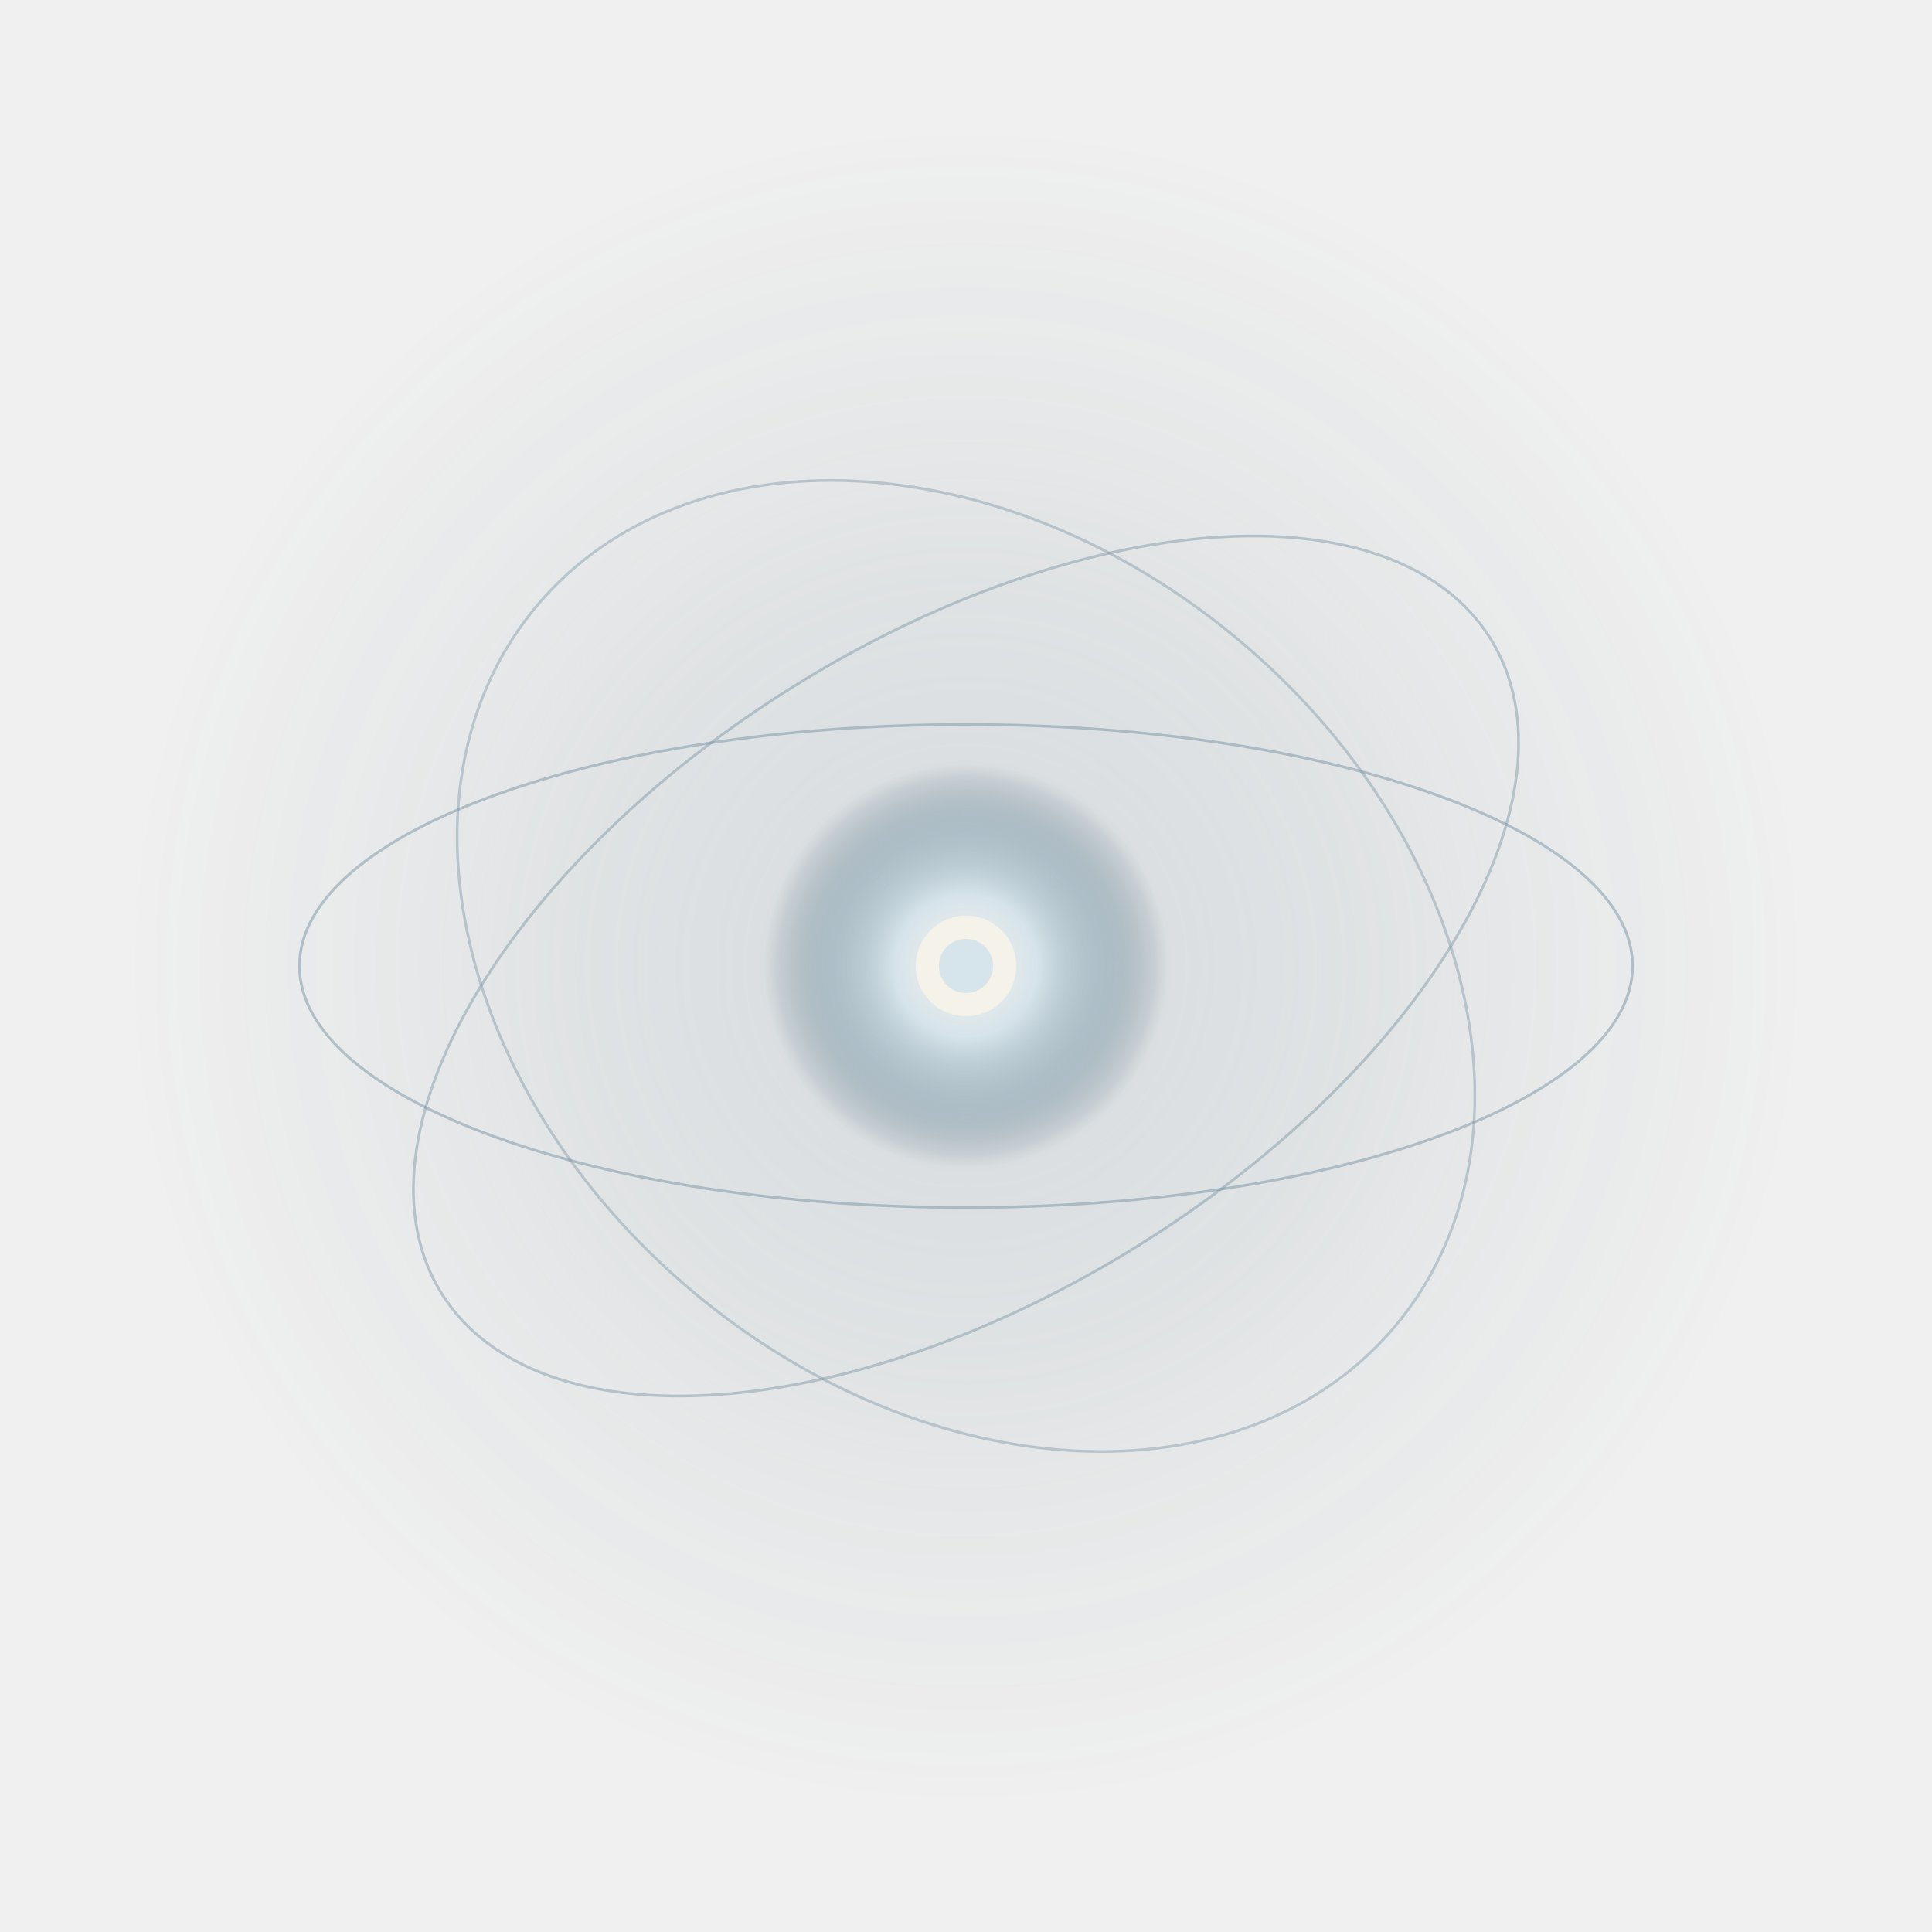
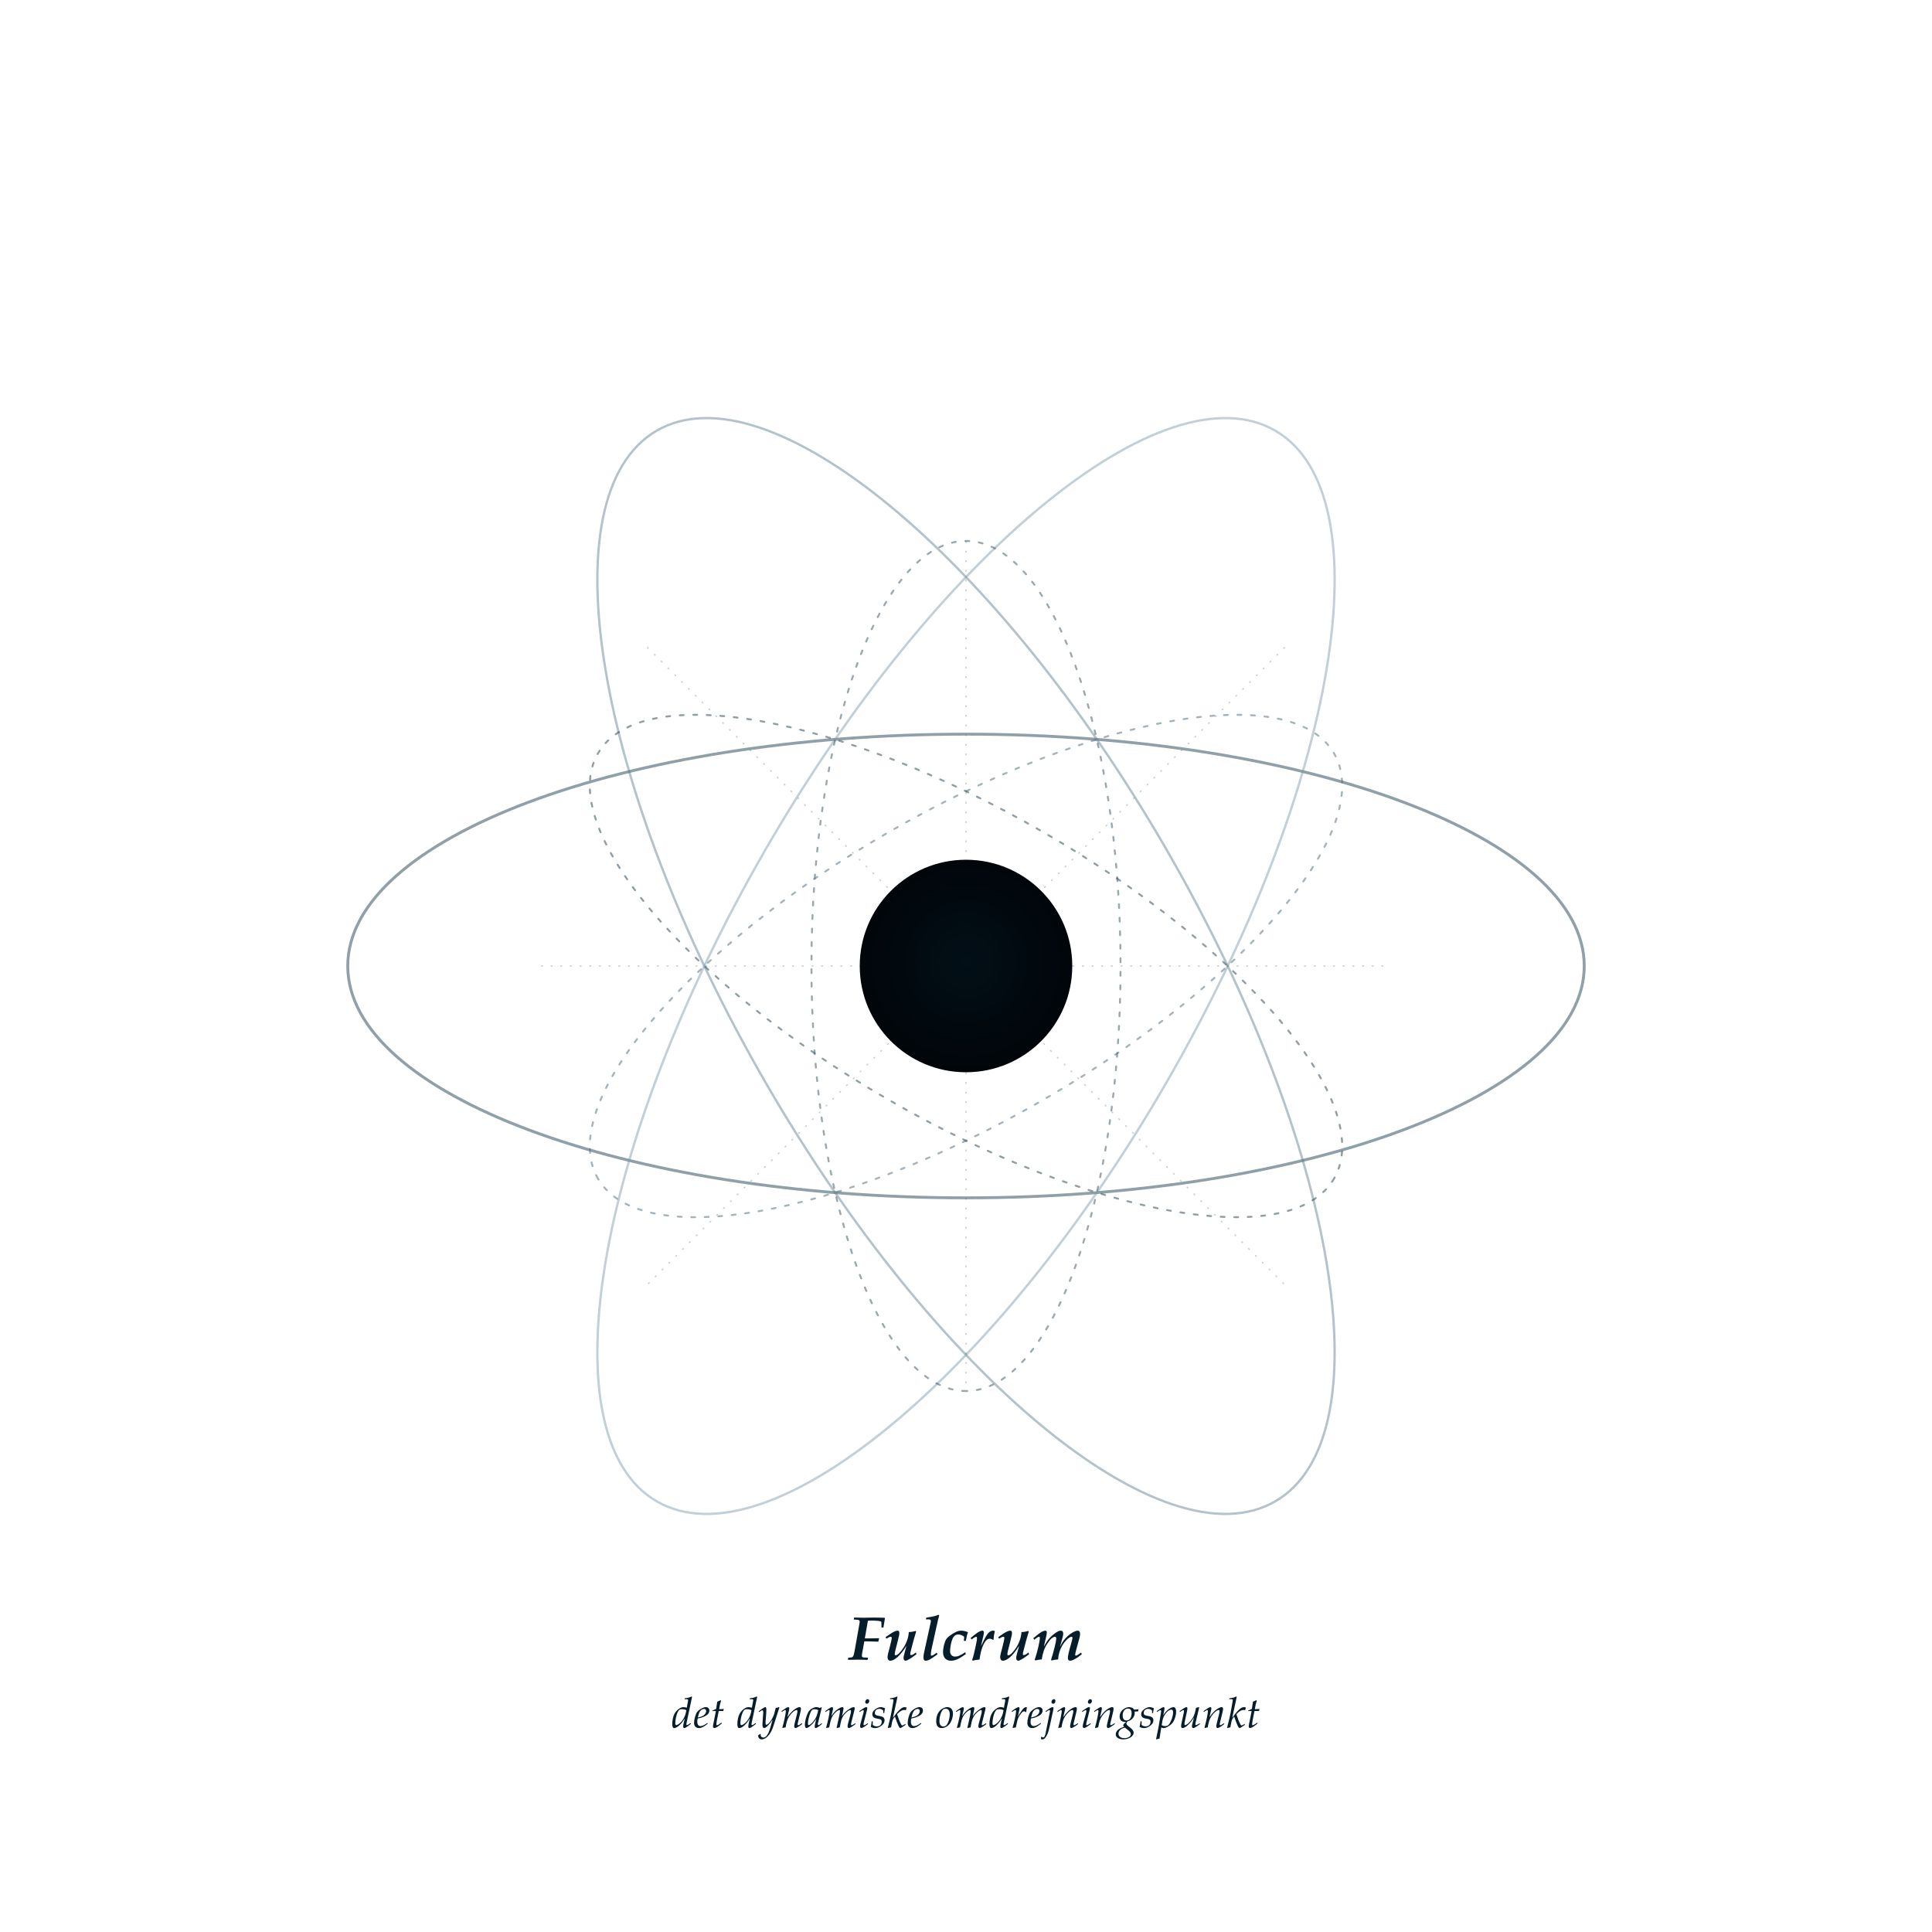
<svg xmlns="http://www.w3.org/2000/svg" viewBox="0 0 1000 1000" style="font-family: 'TeX Gyre Pagella', Palatino, serif;">
  <defs>
-     <radialGradient id="outer-field" cx="50%" cy="50%" r="50%">
-       <stop offset="0%" stop-color="#7794A4" stop-opacity="0.20" />
-       <stop offset="60%" stop-color="#345261" stop-opacity="0.06" />
-       <stop offset="100%" stop-color="#203C4A" stop-opacity="0" />
-     </radialGradient>
-     <radialGradient id="core-light" cx="50%" cy="50%" r="50%">
-       <stop offset="0%" stop-color="#F5F2E9" />
-       <stop offset="35%" stop-color="#D6E4EB" stop-opacity="0.95" />
-       <stop offset="75%" stop-color="#7794A4" stop-opacity="0.45" />
-       <stop offset="100%" stop-color="#345261" stop-opacity="0" />
+     <radialGradient id="kerne" cx="50%" cy="48%" r="68%">
+       <stop offset="0%" stop-color="#020F17" />
+       <stop offset="100%" stop-color="#000205" />
    </radialGradient>
  </defs>
-   <circle cx="500" cy="500" r="430" fill="url(#outer-field)" />
-   <ellipse cx="500" cy="500" rx="345" ry="125" fill="none" stroke="#7794A4" stroke-width="1.4" opacity="0.50" />
-   <ellipse cx="500" cy="500" rx="290" ry="220" fill="none" stroke="#7794A4" stroke-width="1.4" opacity="0.42" transform="rotate(40 500 500)" />
-   <ellipse cx="500" cy="500" rx="320" ry="170" fill="none" stroke="#7794A4" stroke-width="1.4" opacity="0.46" transform="rotate(-32 500 500)" />
-   <circle cx="500" cy="500" r="105" fill="url(#core-light)" />
-   <circle cx="500" cy="500" r="26" fill="#F5F2E9" />
-   <circle cx="500" cy="500" r="14" fill="#D6E4EB" />
+   <rect width="1000" height="1000" fill="#ffffff" />
+   <g fill="none" stroke-linecap="round">
+     <ellipse cx="500" cy="500" rx="320" ry="120" stroke="#345261" stroke-width="1.5" opacity="0.55" />
+     <ellipse cx="500" cy="500" rx="320" ry="120" stroke="#587787" stroke-width="1.2" opacity="0.45" transform="rotate(60 500 500)" />
+     <ellipse cx="500" cy="500" rx="320" ry="120" stroke="#7794A4" stroke-width="1.2" opacity="0.45" transform="rotate(120 500 500)" />
+     <ellipse cx="500" cy="500" rx="220" ry="80" stroke="#203C4A" stroke-width="1" stroke-dasharray="2 5" opacity="0.5" transform="rotate(30 500 500)" />
+     <ellipse cx="500" cy="500" rx="220" ry="80" stroke="#345261" stroke-width="1" stroke-dasharray="2 5" opacity="0.5" transform="rotate(90 500 500)" />
+     <ellipse cx="500" cy="500" rx="220" ry="80" stroke="#4A6878" stroke-width="1" stroke-dasharray="2 5" opacity="0.5" transform="rotate(150 500 500)" />
+   </g>
+   <g stroke="#576570" stroke-width="0.6" stroke-dasharray="1 4" fill="none" opacity="0.35">
+     <line x1="500" y1="280" x2="500" y2="720" />
+     <line x1="280" y1="500" x2="720" y2="500" />
+     <line x1="335" y1="335" x2="665" y2="665" />
+     <line x1="665" y1="335" x2="335" y2="665" />
+   </g>
+   <circle cx="500" cy="500" r="55" fill="url(#kerne)" />
+   <g font-style="italic" font-weight="500" text-anchor="middle" dominant-baseline="middle" letter-spacing="0.015em" fill="#061D2B">
+     <text x="500" y="850" font-size="32" font-weight="700">Fulcrum</text>
+     <text x="500" y="888" font-size="22">det dynamiske omdrejningspunkt</text>
+   </g>
</svg>
